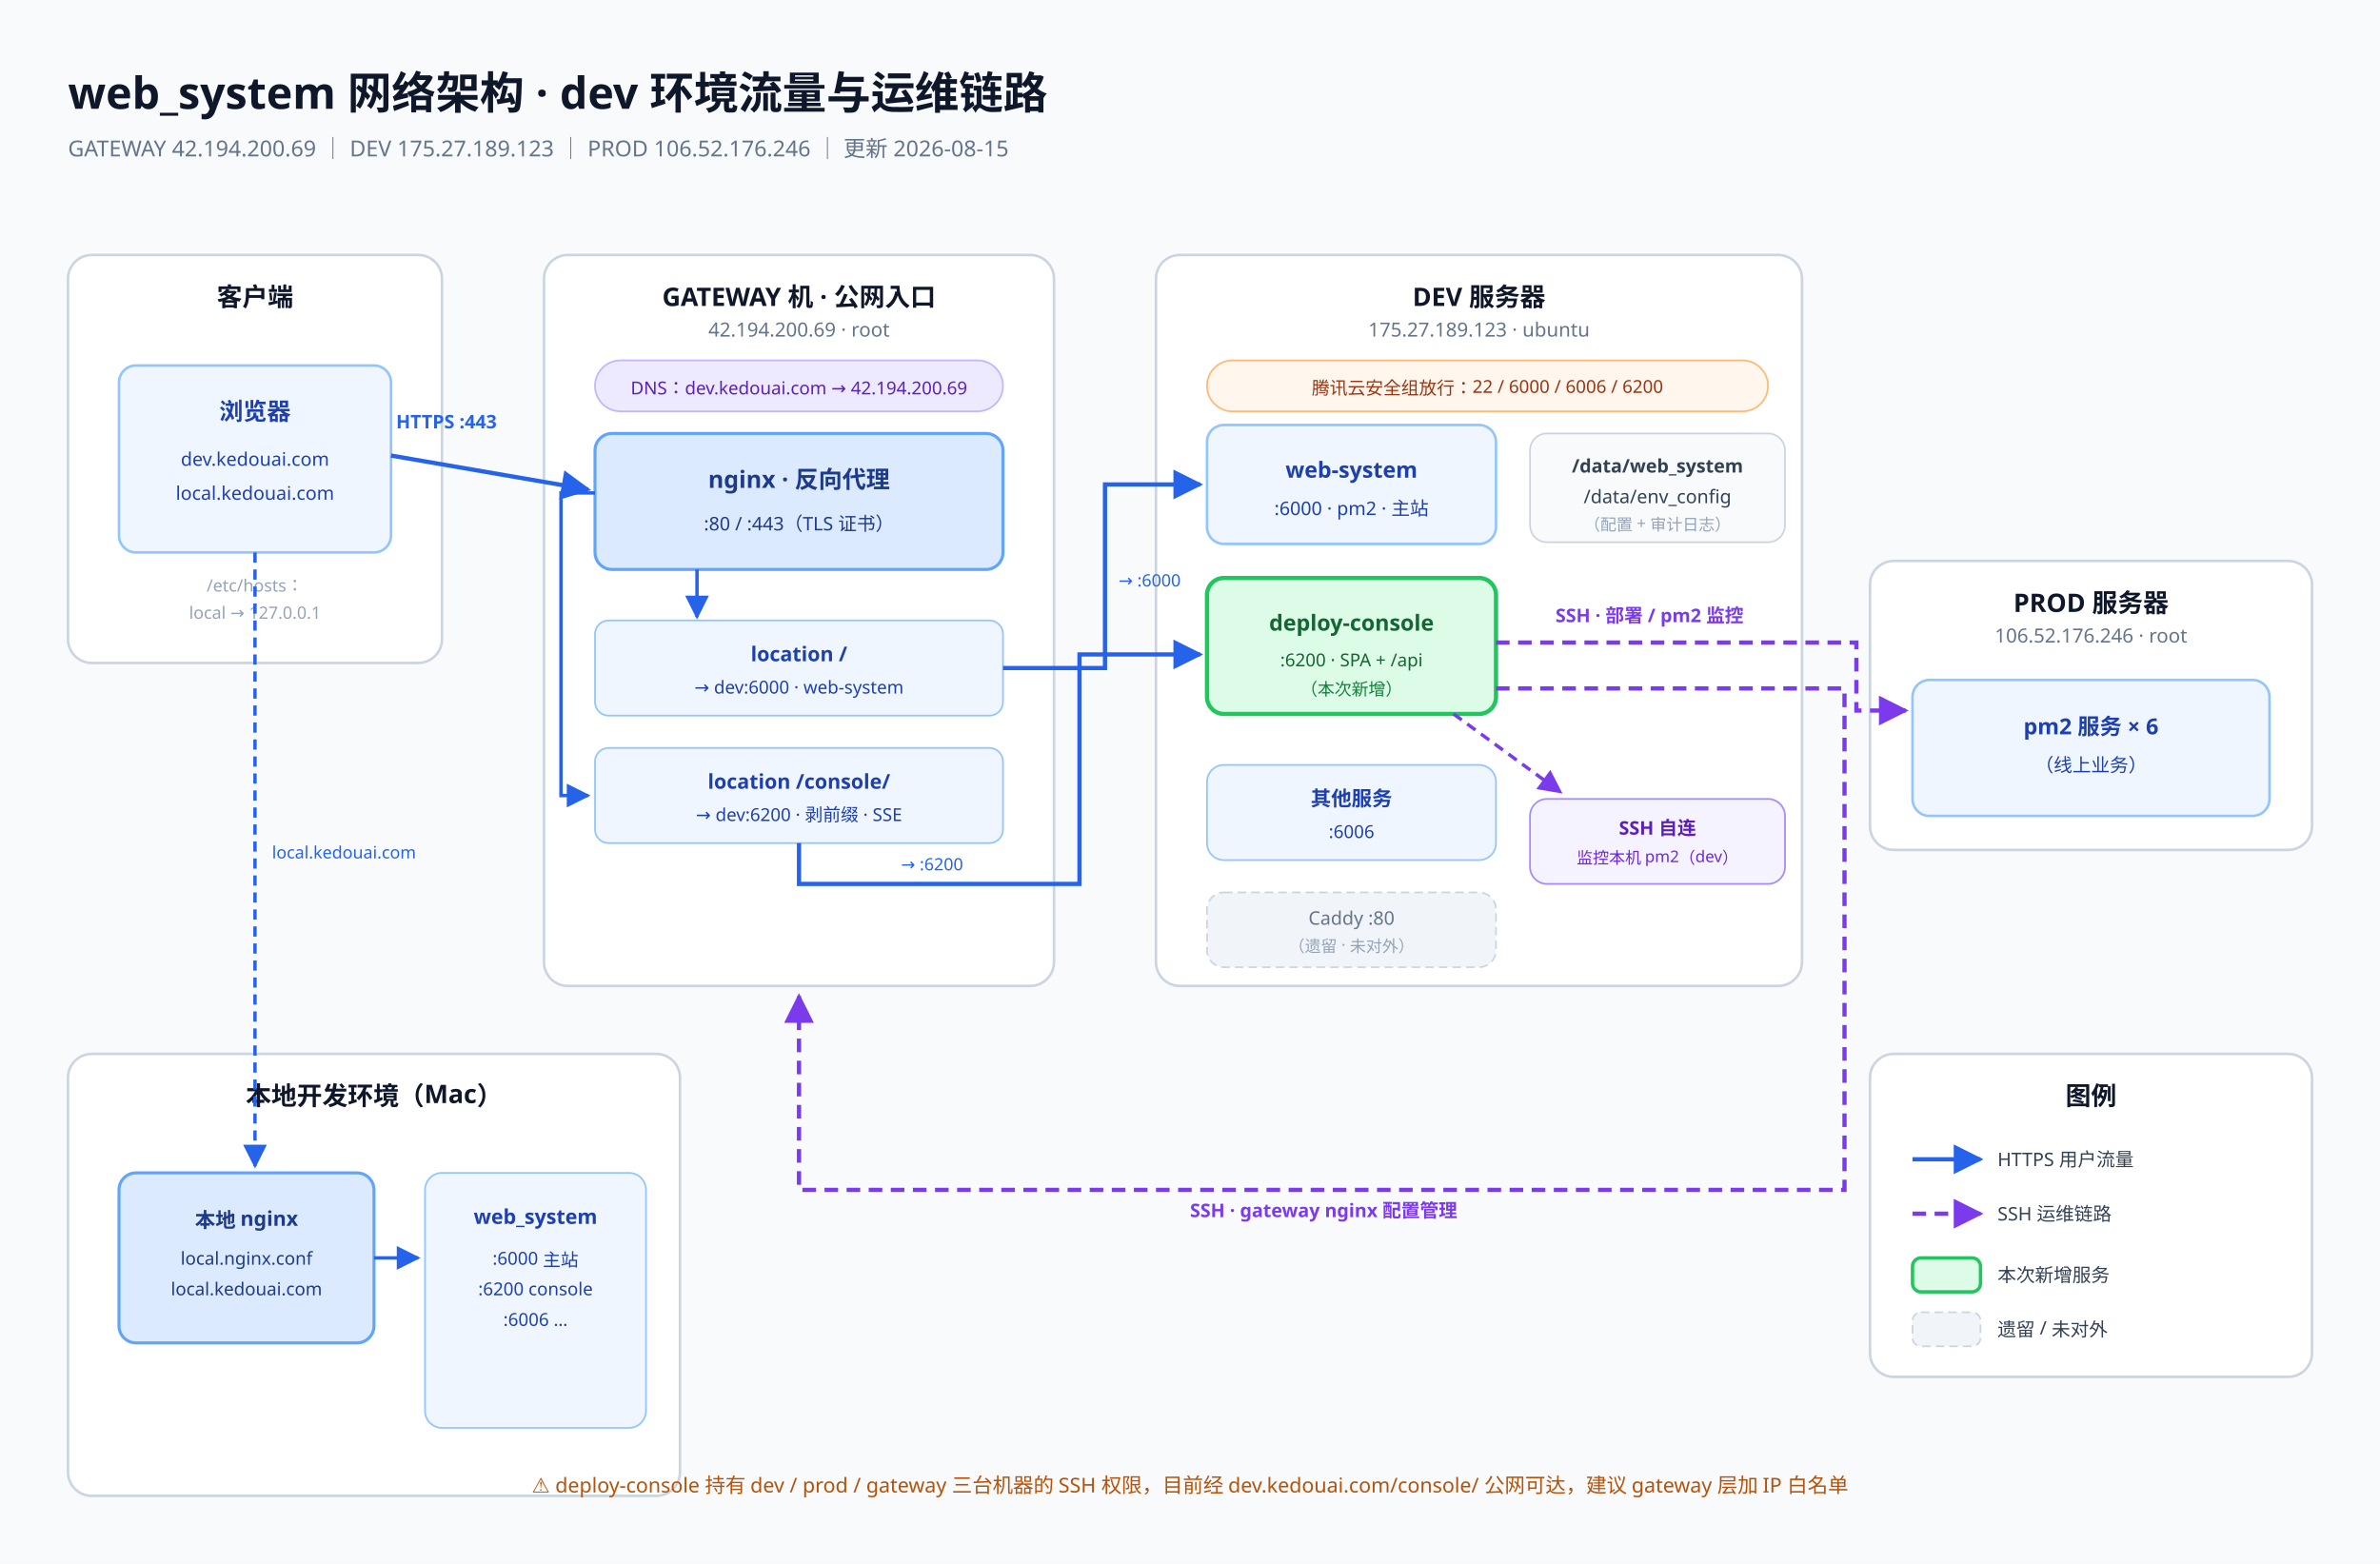
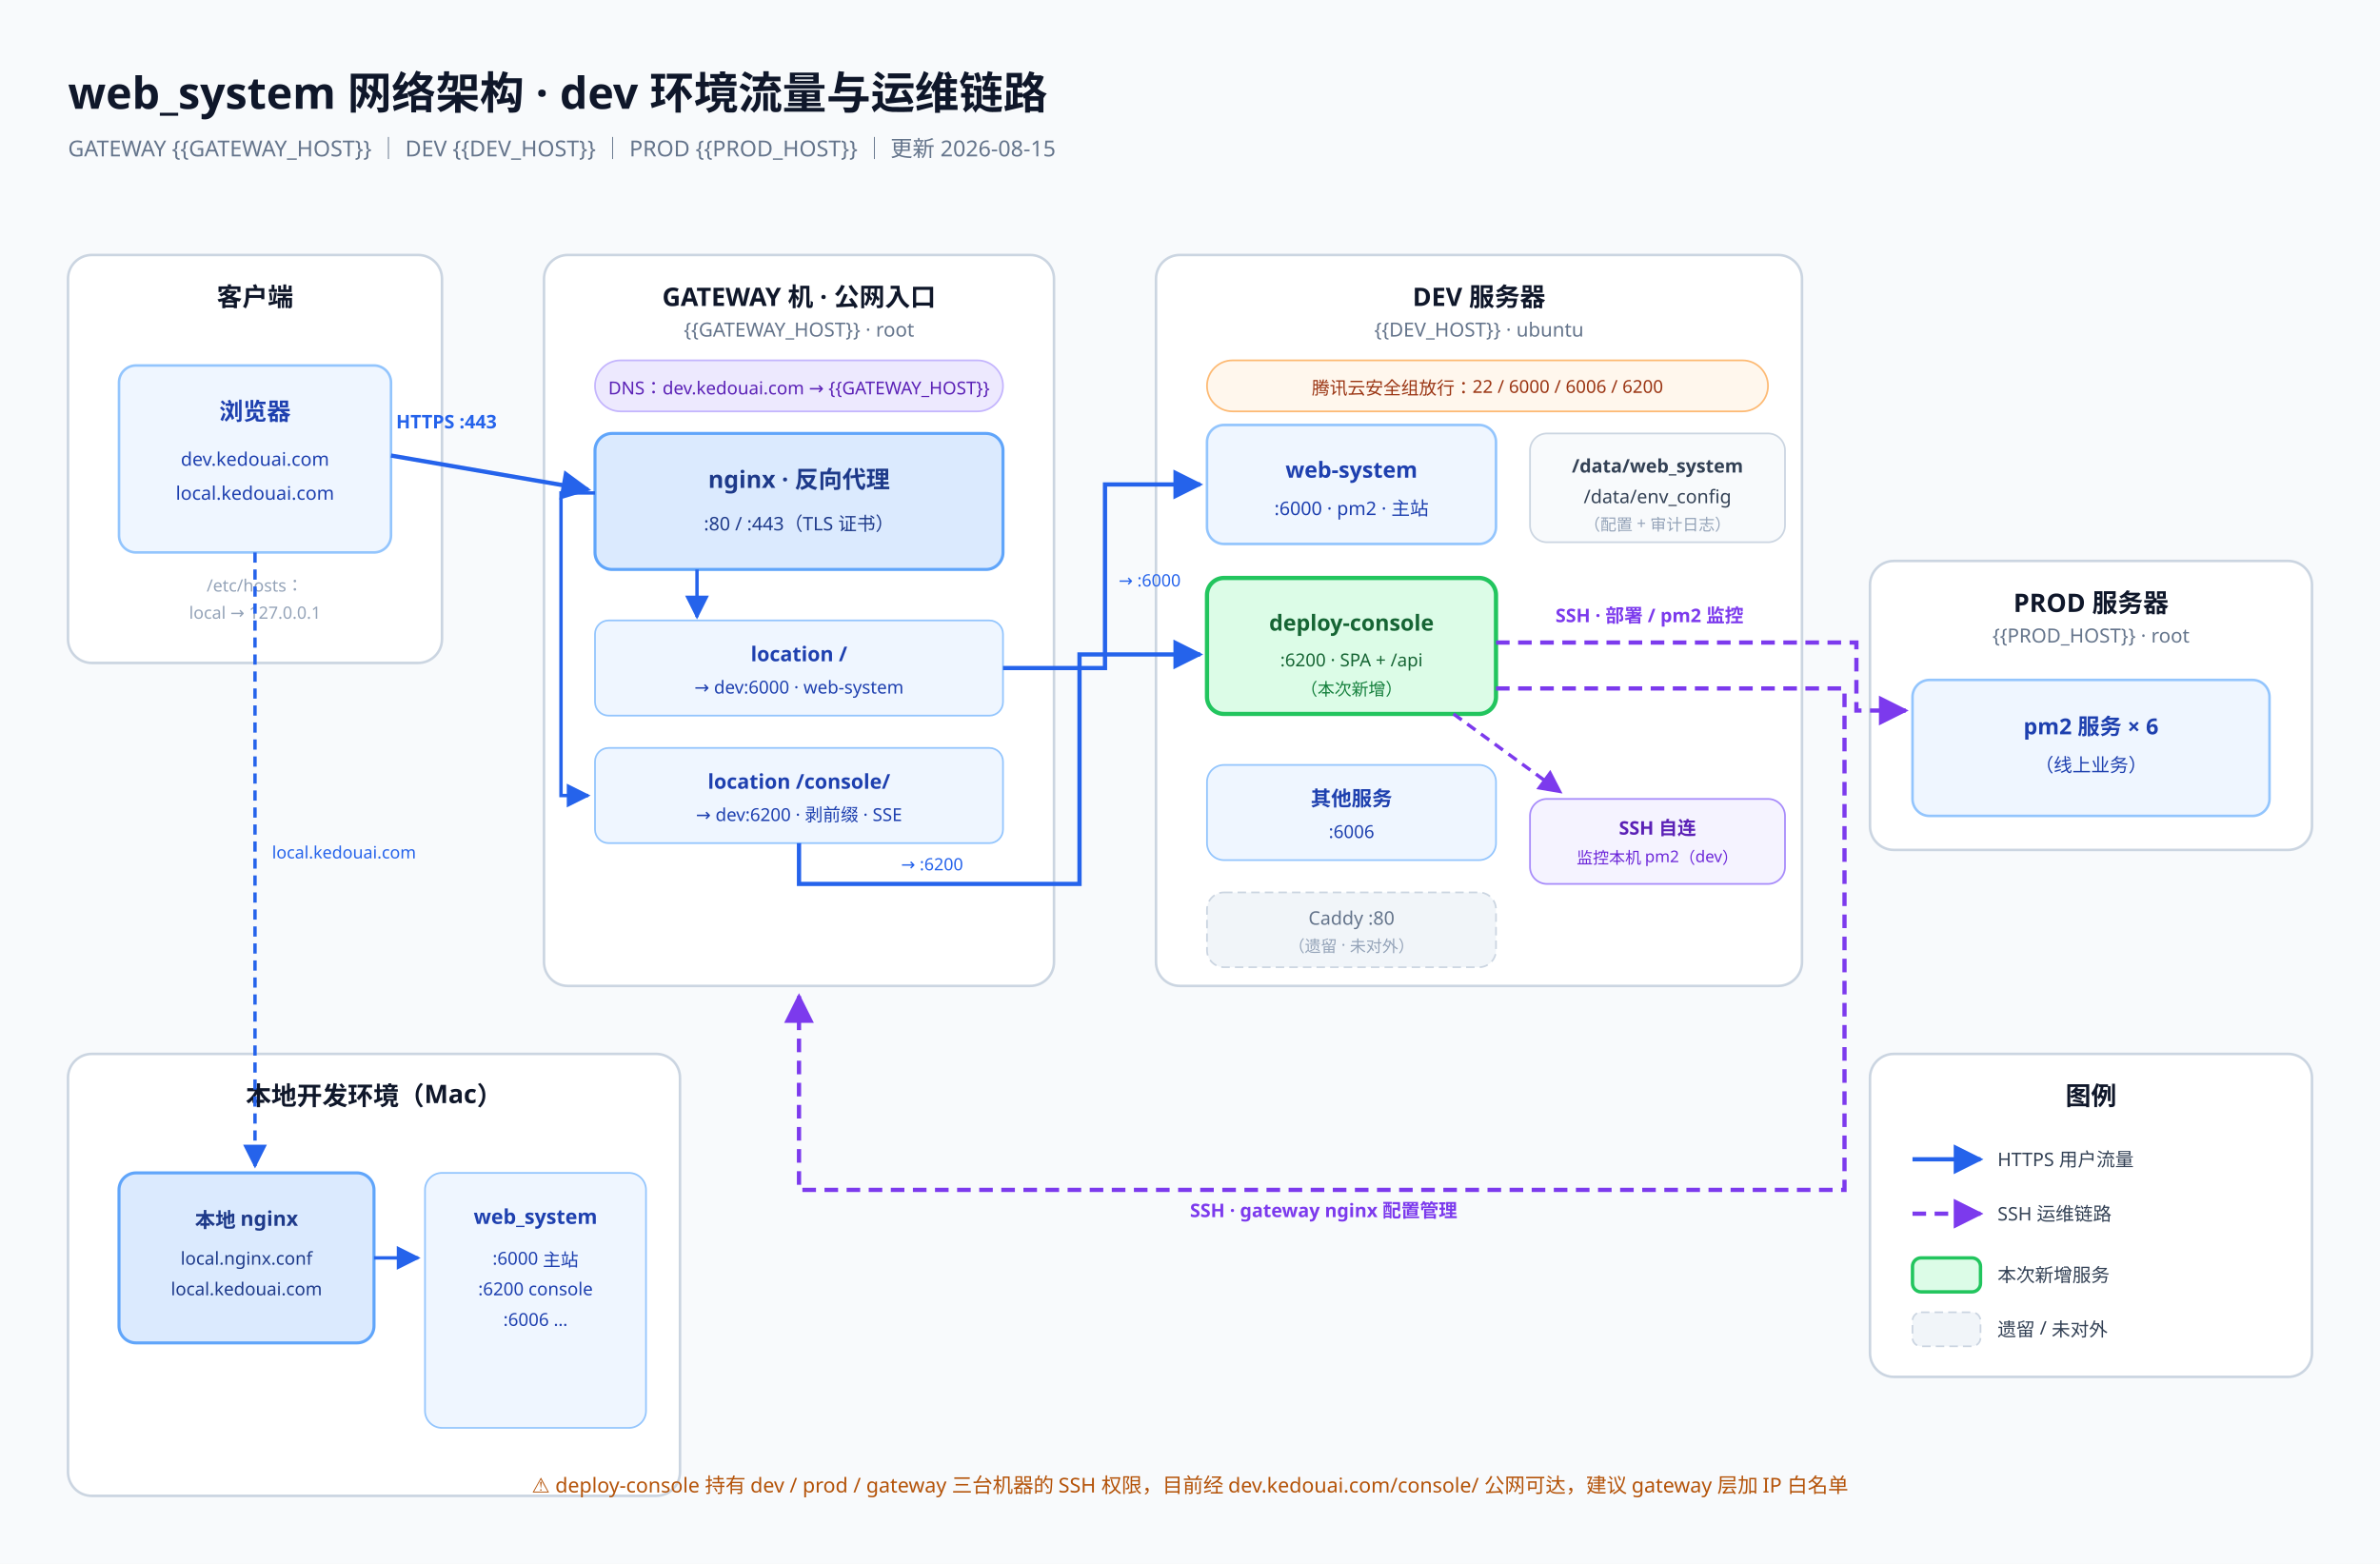
<svg xmlns="http://www.w3.org/2000/svg" viewBox="0 0 1400 920" font-family="PingFang SC, Hiragino Sans GB, Microsoft YaHei, sans-serif">
  <defs>
    <marker id="arrowBlue" viewBox="0 0 10 10" refX="9" refY="5" markerWidth="7" markerHeight="7" orient="auto-start-reverse">
      <path d="M0,0 L10,5 L0,10 z" fill="#2563eb" />
    </marker>
    <marker id="arrowPurple" viewBox="0 0 10 10" refX="9" refY="5" markerWidth="7" markerHeight="7" orient="auto-start-reverse">
      <path d="M0,0 L10,5 L0,10 z" fill="#7c3aed" />
    </marker>
  </defs>
  <rect x="0" y="0" width="1400" height="920" fill="#f8fafc" />
  <text x="40" y="64" font-size="26" font-weight="700" fill="#0f172a">web_system 网络架构 · dev 环境流量与运维链路</text>
-   <text x="40" y="92" font-size="13" fill="#64748b">GATEWAY 42.194.200.69 ｜ DEV 175.27.189.123 ｜ PROD 106.52.176.246 ｜ 更新 2026-08-15</text>
+   <text x="40" y="92" font-size="13" fill="#64748b">GATEWAY {{GATEWAY_HOST}} ｜ DEV {{DEV_HOST}} ｜ PROD {{PROD_HOST}} ｜ 更新 2026-08-15</text>
  <rect x="40" y="150" width="220" height="240" rx="14" fill="#ffffff" stroke="#cbd5e1" stroke-width="1.5" />
  <text x="150" y="180" text-anchor="middle" font-size="15" font-weight="700" fill="#0f172a">客户端</text>
  <rect x="70" y="215" width="160" height="110" rx="10" fill="#eff6ff" stroke="#93c5fd" stroke-width="1.5" />
  <text x="150" y="247" text-anchor="middle" font-size="14" font-weight="700" fill="#1e40af">浏览器</text>
  <text x="150" y="274" text-anchor="middle" font-size="11" fill="#1e40af">dev.kedouai.com</text>
  <text x="150" y="294" text-anchor="middle" font-size="11" fill="#1e40af">local.kedouai.com</text>
  <text x="150" y="348" text-anchor="middle" font-size="10" fill="#94a3b8">/etc/hosts：</text>
  <text x="150" y="364" text-anchor="middle" font-size="10" fill="#94a3b8">local → 127.0.0.1</text>
  <rect x="320" y="150" width="300" height="430" rx="14" fill="#ffffff" stroke="#cbd5e1" stroke-width="1.5" />
  <text x="470" y="180" text-anchor="middle" font-size="15" font-weight="700" fill="#0f172a">GATEWAY 机 · 公网入口</text>
-   <text x="470" y="198" text-anchor="middle" font-size="11.5" fill="#64748b">42.194.200.69 · root</text>
+   <text x="470" y="198" text-anchor="middle" font-size="11.5" fill="#64748b">{{GATEWAY_HOST}} · root</text>
  <rect x="350" y="212" width="240" height="30" rx="15" fill="#ede9fe" stroke="#c4b5fd" />
-   <text x="470" y="232" text-anchor="middle" font-size="10.5" fill="#5b21b6">DNS：dev.kedouai.com → 42.194.200.69</text>
+   <text x="470" y="232" text-anchor="middle" font-size="10.5" fill="#5b21b6">DNS：dev.kedouai.com → {{GATEWAY_HOST}}</text>
  <rect x="350" y="255" width="240" height="80" rx="10" fill="#dbeafe" stroke="#60a5fa" stroke-width="1.8" />
  <text x="470" y="287" text-anchor="middle" font-size="14" font-weight="700" fill="#1e3a8a">nginx · 反向代理</text>
  <text x="470" y="312" text-anchor="middle" font-size="11" fill="#1e3a8a">:80 / :443（TLS 证书）</text>
  <rect x="350" y="365" width="240" height="56" rx="8" fill="#eff6ff" stroke="#93c5fd" />
  <text x="470" y="389" text-anchor="middle" font-size="12" font-weight="700" fill="#1e40af">location /</text>
  <text x="470" y="408" text-anchor="middle" font-size="10.5" fill="#1e40af">→ dev:6000 · web-system</text>
  <rect x="350" y="440" width="240" height="56" rx="8" fill="#eff6ff" stroke="#93c5fd" />
  <text x="470" y="464" text-anchor="middle" font-size="12" font-weight="700" fill="#1e40af">location /console/</text>
  <text x="470" y="483" text-anchor="middle" font-size="10.5" fill="#1e40af">→ dev:6200 · 剥前缀 · SSE</text>
  <path d="M410,335 V363" fill="none" stroke="#2563eb" stroke-width="2" marker-end="url(#arrowBlue)" />
  <path d="M350,290 H330 V468 H346" fill="none" stroke="#2563eb" stroke-width="2" marker-end="url(#arrowBlue)" />
  <rect x="680" y="150" width="380" height="430" rx="14" fill="#ffffff" stroke="#cbd5e1" stroke-width="1.5" />
  <text x="870" y="180" text-anchor="middle" font-size="15" font-weight="700" fill="#0f172a">DEV 服务器</text>
-   <text x="870" y="198" text-anchor="middle" font-size="11.5" fill="#64748b">175.27.189.123 · ubuntu</text>
+   <text x="870" y="198" text-anchor="middle" font-size="11.5" fill="#64748b">{{DEV_HOST}} · ubuntu</text>
  <rect x="710" y="212" width="330" height="30" rx="15" fill="#fff7ed" stroke="#fdba74" />
  <text x="875" y="232" text-anchor="middle" font-size="10.5" fill="#9a3412">腾讯云安全组放行：22 / 6000 / 6006 / 6200</text>
  <rect x="710" y="250" width="170" height="70" rx="10" fill="#eff6ff" stroke="#93c5fd" stroke-width="1.5" />
  <text x="795" y="281" text-anchor="middle" font-size="13" font-weight="700" fill="#1e40af">web-system</text>
  <text x="795" y="303" text-anchor="middle" font-size="11" fill="#1e40af">:6000 · pm2 · 主站</text>
  <rect x="710" y="340" width="170" height="80" rx="10" fill="#dcfce7" stroke="#22c55e" stroke-width="2.5" />
  <text x="795" y="371" text-anchor="middle" font-size="13" font-weight="700" fill="#166534">deploy-console</text>
  <text x="795" y="392" text-anchor="middle" font-size="10.5" fill="#166534">:6200 · SPA + /api</text>
  <text x="795" y="409" text-anchor="middle" font-size="10" fill="#15803d">（本次新增）</text>
  <rect x="710" y="450" width="170" height="56" rx="10" fill="#eff6ff" stroke="#93c5fd" />
  <text x="795" y="474" text-anchor="middle" font-size="12" font-weight="700" fill="#1e40af">其他服务</text>
  <text x="795" y="493" text-anchor="middle" font-size="10.5" fill="#1e40af">:6006</text>
  <rect x="710" y="525" width="170" height="44" rx="10" fill="#f1f5f9" stroke="#cbd5e1" stroke-dasharray="5 3" />
  <text x="795" y="544" text-anchor="middle" font-size="11" fill="#64748b">Caddy :80</text>
  <text x="795" y="560" text-anchor="middle" font-size="9.5" fill="#94a3b8">（遗留 · 未对外）</text>
  <rect x="900" y="255" width="150" height="64" rx="10" fill="#f8fafc" stroke="#cbd5e1" />
  <text x="975" y="278" text-anchor="middle" font-size="11" font-weight="600" fill="#334155">/data/web_system</text>
  <text x="975" y="296" text-anchor="middle" font-size="11" fill="#334155">/data/env_config</text>
  <text x="975" y="312" text-anchor="middle" font-size="9.5" fill="#94a3b8">（配置 + 审计日志）</text>
  <rect x="900" y="470" width="150" height="50" rx="10" fill="#f5f3ff" stroke="#a78bfa" />
  <text x="975" y="491" text-anchor="middle" font-size="11" font-weight="700" fill="#5b21b6">SSH 自连</text>
  <text x="975" y="508" text-anchor="middle" font-size="9.5" fill="#6d28d9">监控本机 pm2（dev）</text>
  <rect x="1100" y="330" width="260" height="170" rx="14" fill="#ffffff" stroke="#cbd5e1" stroke-width="1.5" />
  <text x="1230" y="360" text-anchor="middle" font-size="15" font-weight="700" fill="#0f172a">PROD 服务器</text>
-   <text x="1230" y="378" text-anchor="middle" font-size="11.5" fill="#64748b">106.52.176.246 · root</text>
+   <text x="1230" y="378" text-anchor="middle" font-size="11.5" fill="#64748b">{{PROD_HOST}} · root</text>
  <rect x="1125" y="400" width="210" height="80" rx="10" fill="#eff6ff" stroke="#93c5fd" stroke-width="1.5" />
  <text x="1230" y="432" text-anchor="middle" font-size="13" font-weight="700" fill="#1e40af">pm2 服务 × 6</text>
  <text x="1230" y="454" text-anchor="middle" font-size="11" fill="#1e40af">（线上业务）</text>
  <rect x="40" y="620" width="360" height="260" rx="14" fill="#ffffff" stroke="#cbd5e1" stroke-width="1.5" />
  <text x="220" y="650" text-anchor="middle" font-size="15" font-weight="700" fill="#0f172a">本地开发环境（Mac）</text>
  <rect x="70" y="690" width="150" height="100" rx="10" fill="#dbeafe" stroke="#60a5fa" stroke-width="1.8" />
  <text x="145" y="722" text-anchor="middle" font-size="12" font-weight="700" fill="#1e3a8a">本地 nginx</text>
  <text x="145" y="744" text-anchor="middle" font-size="10.5" fill="#1e3a8a">local.nginx.conf</text>
  <text x="145" y="762" text-anchor="middle" font-size="10.5" fill="#1e3a8a">local.kedouai.com</text>
  <rect x="250" y="690" width="130" height="150" rx="10" fill="#eff6ff" stroke="#93c5fd" />
  <text x="315" y="720" text-anchor="middle" font-size="12" font-weight="700" fill="#1e40af">web_system</text>
  <text x="315" y="744" text-anchor="middle" font-size="10.5" fill="#1e40af">:6000 主站</text>
  <text x="315" y="762" text-anchor="middle" font-size="10.5" fill="#1e40af">:6200 console</text>
  <text x="315" y="780" text-anchor="middle" font-size="10.5" fill="#1e40af">:6006 …</text>
  <path d="M220,740 H246" fill="none" stroke="#2563eb" stroke-width="2" marker-end="url(#arrowBlue)" />
  <rect x="1100" y="620" width="260" height="190" rx="14" fill="#ffffff" stroke="#cbd5e1" stroke-width="1.5" />
  <text x="1230" y="650" text-anchor="middle" font-size="15" font-weight="700" fill="#0f172a">图例</text>
  <line x1="1125" y1="682" x2="1165" y2="682" stroke="#2563eb" stroke-width="2.5" marker-end="url(#arrowBlue)" />
  <text x="1175" y="686" font-size="11" fill="#334155">HTTPS 用户流量</text>
  <line x1="1125" y1="714" x2="1165" y2="714" stroke="#7c3aed" stroke-width="2.5" stroke-dasharray="8 5" marker-end="url(#arrowPurple)" />
  <text x="1175" y="718" font-size="11" fill="#334155">SSH 运维链路</text>
  <rect x="1125" y="740" width="40" height="20" rx="5" fill="#dcfce7" stroke="#22c55e" stroke-width="2" />
  <text x="1175" y="754" font-size="11" fill="#334155">本次新增服务</text>
  <rect x="1125" y="772" width="40" height="20" rx="5" fill="#f1f5f9" stroke="#cbd5e1" stroke-dasharray="5 3" />
  <text x="1175" y="786" font-size="11" fill="#334155">遗留 / 未对外</text>
  <path d="M230,268 L346,288" fill="none" stroke="#2563eb" stroke-width="2.5" marker-end="url(#arrowBlue)" />
  <text x="233" y="252" font-size="11" font-weight="600" fill="#2563eb">HTTPS :443</text>
  <path d="M590,393 H650 V285 H706" fill="none" stroke="#2563eb" stroke-width="2.5" marker-end="url(#arrowBlue)" />
  <text x="658" y="345" font-size="10" fill="#2563eb">→ :6000</text>
  <path d="M470,496 V520 H635 V385 H706" fill="none" stroke="#2563eb" stroke-width="2.5" marker-end="url(#arrowBlue)" />
  <text x="530" y="512" font-size="10" fill="#2563eb">→ :6200</text>
  <path d="M150,325 V686" fill="none" stroke="#2563eb" stroke-width="2" stroke-dasharray="6 4" marker-end="url(#arrowBlue)" />
  <text x="160" y="505" font-size="10" fill="#2563eb">local.kedouai.com</text>
  <path d="M880,378 H1092 V418 H1121" fill="none" stroke="#7c3aed" stroke-width="2.5" stroke-dasharray="8 5" marker-end="url(#arrowPurple)" />
  <text x="915" y="366" font-size="11" font-weight="600" fill="#7c3aed">SSH · 部署 / pm2 监控</text>
  <path d="M880,405 H1085 V700 H470 V586" fill="none" stroke="#7c3aed" stroke-width="2.5" stroke-dasharray="8 5" marker-end="url(#arrowPurple)" />
  <text x="700" y="716" font-size="11" font-weight="600" fill="#7c3aed">SSH · gateway nginx 配置管理</text>
  <path d="M855,420 L918,466" fill="none" stroke="#7c3aed" stroke-width="2" stroke-dasharray="6 4" marker-end="url(#arrowPurple)" />
  <text x="700" y="878" text-anchor="middle" font-size="12" fill="#b45309">⚠ deploy-console 持有 dev / prod / gateway 三台机器的 SSH 权限，目前经 dev.kedouai.com/console/ 公网可达，建议 gateway 层加 IP 白名单</text>
</svg>
